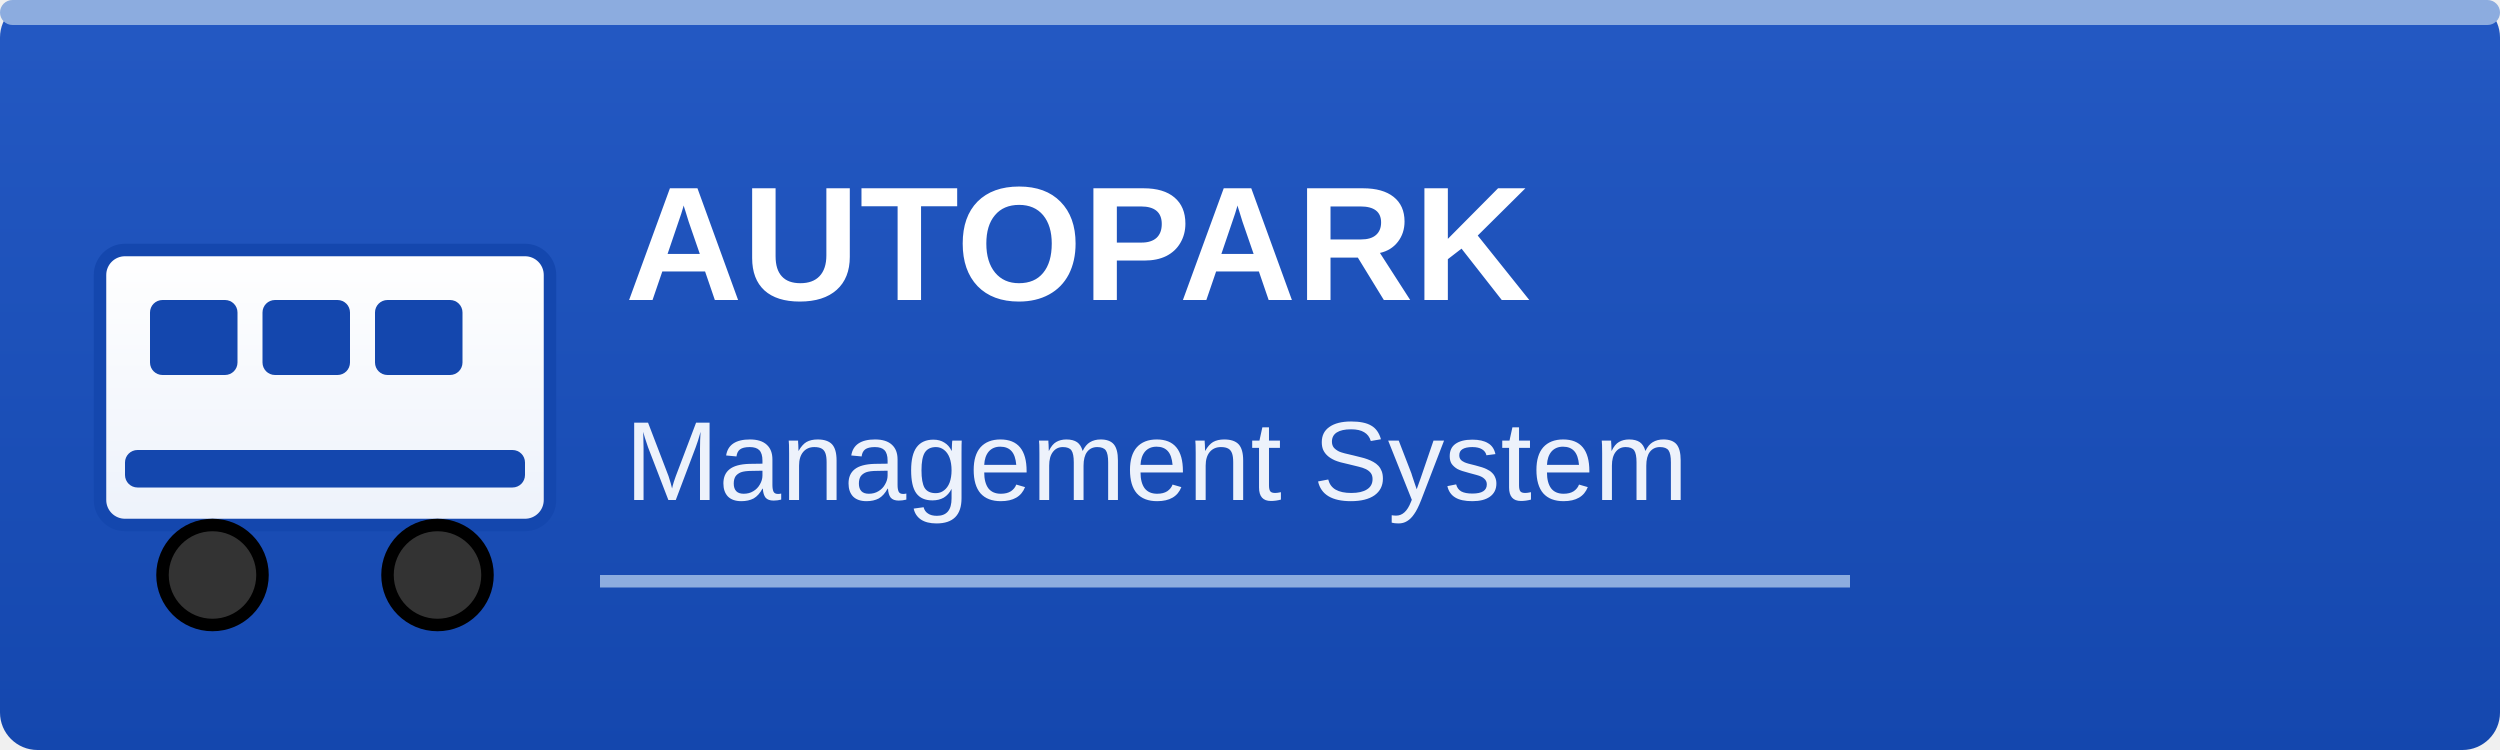
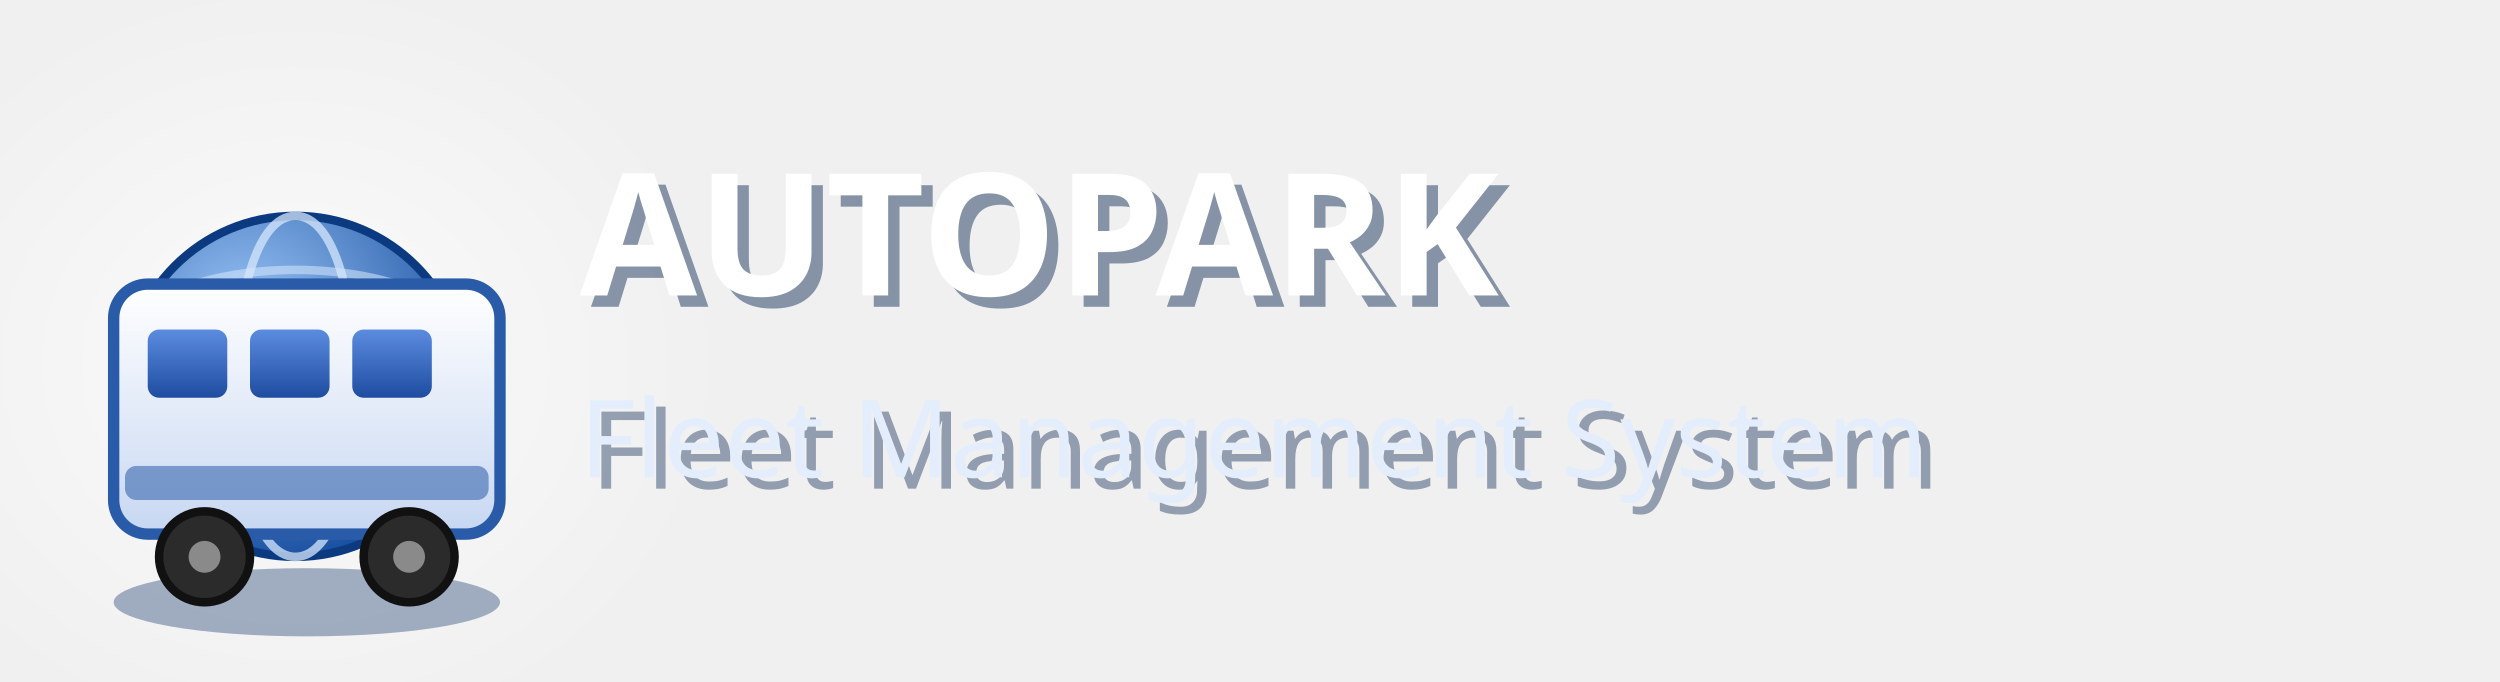
- <svg xmlns="http://www.w3.org/2000/svg" width="200" height="60" viewBox="0 0 200 60">
+ <svg xmlns="http://www.w3.org/2000/svg" width="220" height="60" viewBox="0 0 220 60">
  <defs>
-     <linearGradient id="xpGradient" x1="0%" y1="0%" x2="0%" y2="100%">
-       <stop offset="0%" style="stop-color:#2459C3;stop-opacity:1" />
-       <stop offset="100%" style="stop-color:#1447AE;stop-opacity:1" />
+     <linearGradient id="busBody" x1="0%" y1="0%" x2="0%" y2="100%">
+       <stop offset="0%" stop-color="#FFFFFF" />
+       <stop offset="100%" stop-color="#C7D7F2" />
    </linearGradient>
-     <linearGradient id="busGradient" x1="0%" y1="0%" x2="0%" y2="100%">
-       <stop offset="0%" style="stop-color:#FFFFFF;stop-opacity:1" />
-       <stop offset="100%" style="stop-color:#EDF2FB;stop-opacity:1" />
+     <linearGradient id="busGlass" x1="0%" y1="0%" x2="0%" y2="100%">
+       <stop offset="0%" stop-color="#5C8CE0" />
+       <stop offset="100%" stop-color="#1D4CA0" />
    </linearGradient>
+     <radialGradient id="globeGrad" cx="35%" cy="30%" r="75%">
+       <stop offset="0%" stop-color="#9CC6F7" />
+       <stop offset="100%" stop-color="#164D9E" />
+     </radialGradient>
+     <radialGradient id="iconHalo" cx="50%" cy="50%" r="50%">
+       <stop offset="0%" stop-color="#FFFFFF" stop-opacity="0.85" />
+       <stop offset="45%" stop-color="#FFFFFF" stop-opacity="0.4" />
+       <stop offset="100%" stop-color="#FFFFFF" stop-opacity="0" />
+     </radialGradient>
  </defs>
-   <rect width="200" height="60" fill="url(#xpGradient)" rx="3" />
-   <rect x="0" y="0" width="200" height="2" fill="#8CACDF" rx="1" />
-   <g transform="translate(8, 12)">
-     <rect x="0" y="8" width="36" height="22" fill="url(#busGradient)" stroke="#1447AE" stroke-width="1" rx="2" />
-     <rect x="4" y="12" width="7" height="6" fill="#1447AE" rx="1" />
-     <rect x="13" y="12" width="7" height="6" fill="#1447AE" rx="1" />
-     <rect x="22" y="12" width="7" height="6" fill="#1447AE" rx="1" />
-     <circle cx="9" cy="34" r="4" fill="#333333" stroke="#000000" stroke-width="1" />
-     <circle cx="27" cy="34" r="4" fill="#333333" stroke="#000000" stroke-width="1" />
-     <rect x="2" y="24" width="32" height="3" fill="#1447AE" rx="1" />
+   <ellipse cx="26" cy="32" rx="38" ry="34" fill="url(#iconHalo)" />
+   <circle cx="26" cy="34" r="15" fill="url(#globeGrad)" stroke="#0B3A80" stroke-width="0.75" />
+   <path d="M11 34 H41 M26 19 C33 19 33 49 26 49 C19 49 19 19 26 19" fill="none" stroke="#D6E7FC" stroke-width="0.75" opacity="0.75" />
+   <path d="M14.5 26 C21 23 31 23 37.5 26 M14.5 42 C21 45 31 45 37.5 42" fill="none" stroke="#D6E7FC" stroke-width="0.75" opacity="0.55" />
+   <g transform="translate(9,19)">
+     <ellipse cx="18" cy="34" rx="17" ry="3" fill="#04255E" opacity="0.35" />
+     <rect x="1" y="6" width="34" height="22" rx="3" fill="url(#busBody)" stroke="#295BA8" stroke-width="1" />
+     <rect x="4" y="10" width="7" height="6" rx="1" fill="url(#busGlass)" />
+     <rect x="13" y="10" width="7" height="6" rx="1" fill="url(#busGlass)" />
+     <rect x="22" y="10" width="7" height="6" rx="1" fill="url(#busGlass)" />
+     <rect x="2" y="22" width="32" height="3" rx="1" fill="#295BA8" opacity="0.55" />
+     <circle cx="9" cy="30" r="4" fill="#2B2B2B" stroke="#111111" stroke-width="0.75" />
+     <circle cx="27" cy="30" r="4" fill="#2B2B2B" stroke="#111111" stroke-width="0.75" />
+     <circle cx="9" cy="30" r="1.4" fill="#8A8A8A" />
+     <circle cx="27" cy="30" r="1.4" fill="#8A8A8A" />
  </g>
-   <text x="50" y="24" font-family="Tahoma, Arial, sans-serif" font-size="13" font-weight="bold" fill="#FFFFFF">AUTOPARK</text>
-   <text x="50" y="40" font-family="Tahoma, Arial, sans-serif" font-size="9" fill="#EDF2FB">Management System</text>
-   <rect x="48" y="46" width="100" height="1" fill="#8CACDF" />
+   <text x="52" y="27" font-family="Tahoma, Verdana, sans-serif" font-size="15" font-weight="bold" fill="#04214D" opacity="0.45">AUTOPARK</text>
+   <text x="51" y="26" font-family="Tahoma, Verdana, sans-serif" font-size="15" font-weight="bold" fill="#FFFFFF">AUTOPARK</text>
+   <text x="52" y="43" font-family="Tahoma, Verdana, sans-serif" font-size="9.5" fill="#04214D" opacity="0.4">Fleet Management System</text>
+   <text x="51" y="42" font-family="Tahoma, Verdana, sans-serif" font-size="9.5" fill="#E3EDFC">Fleet Management System</text>
</svg>
